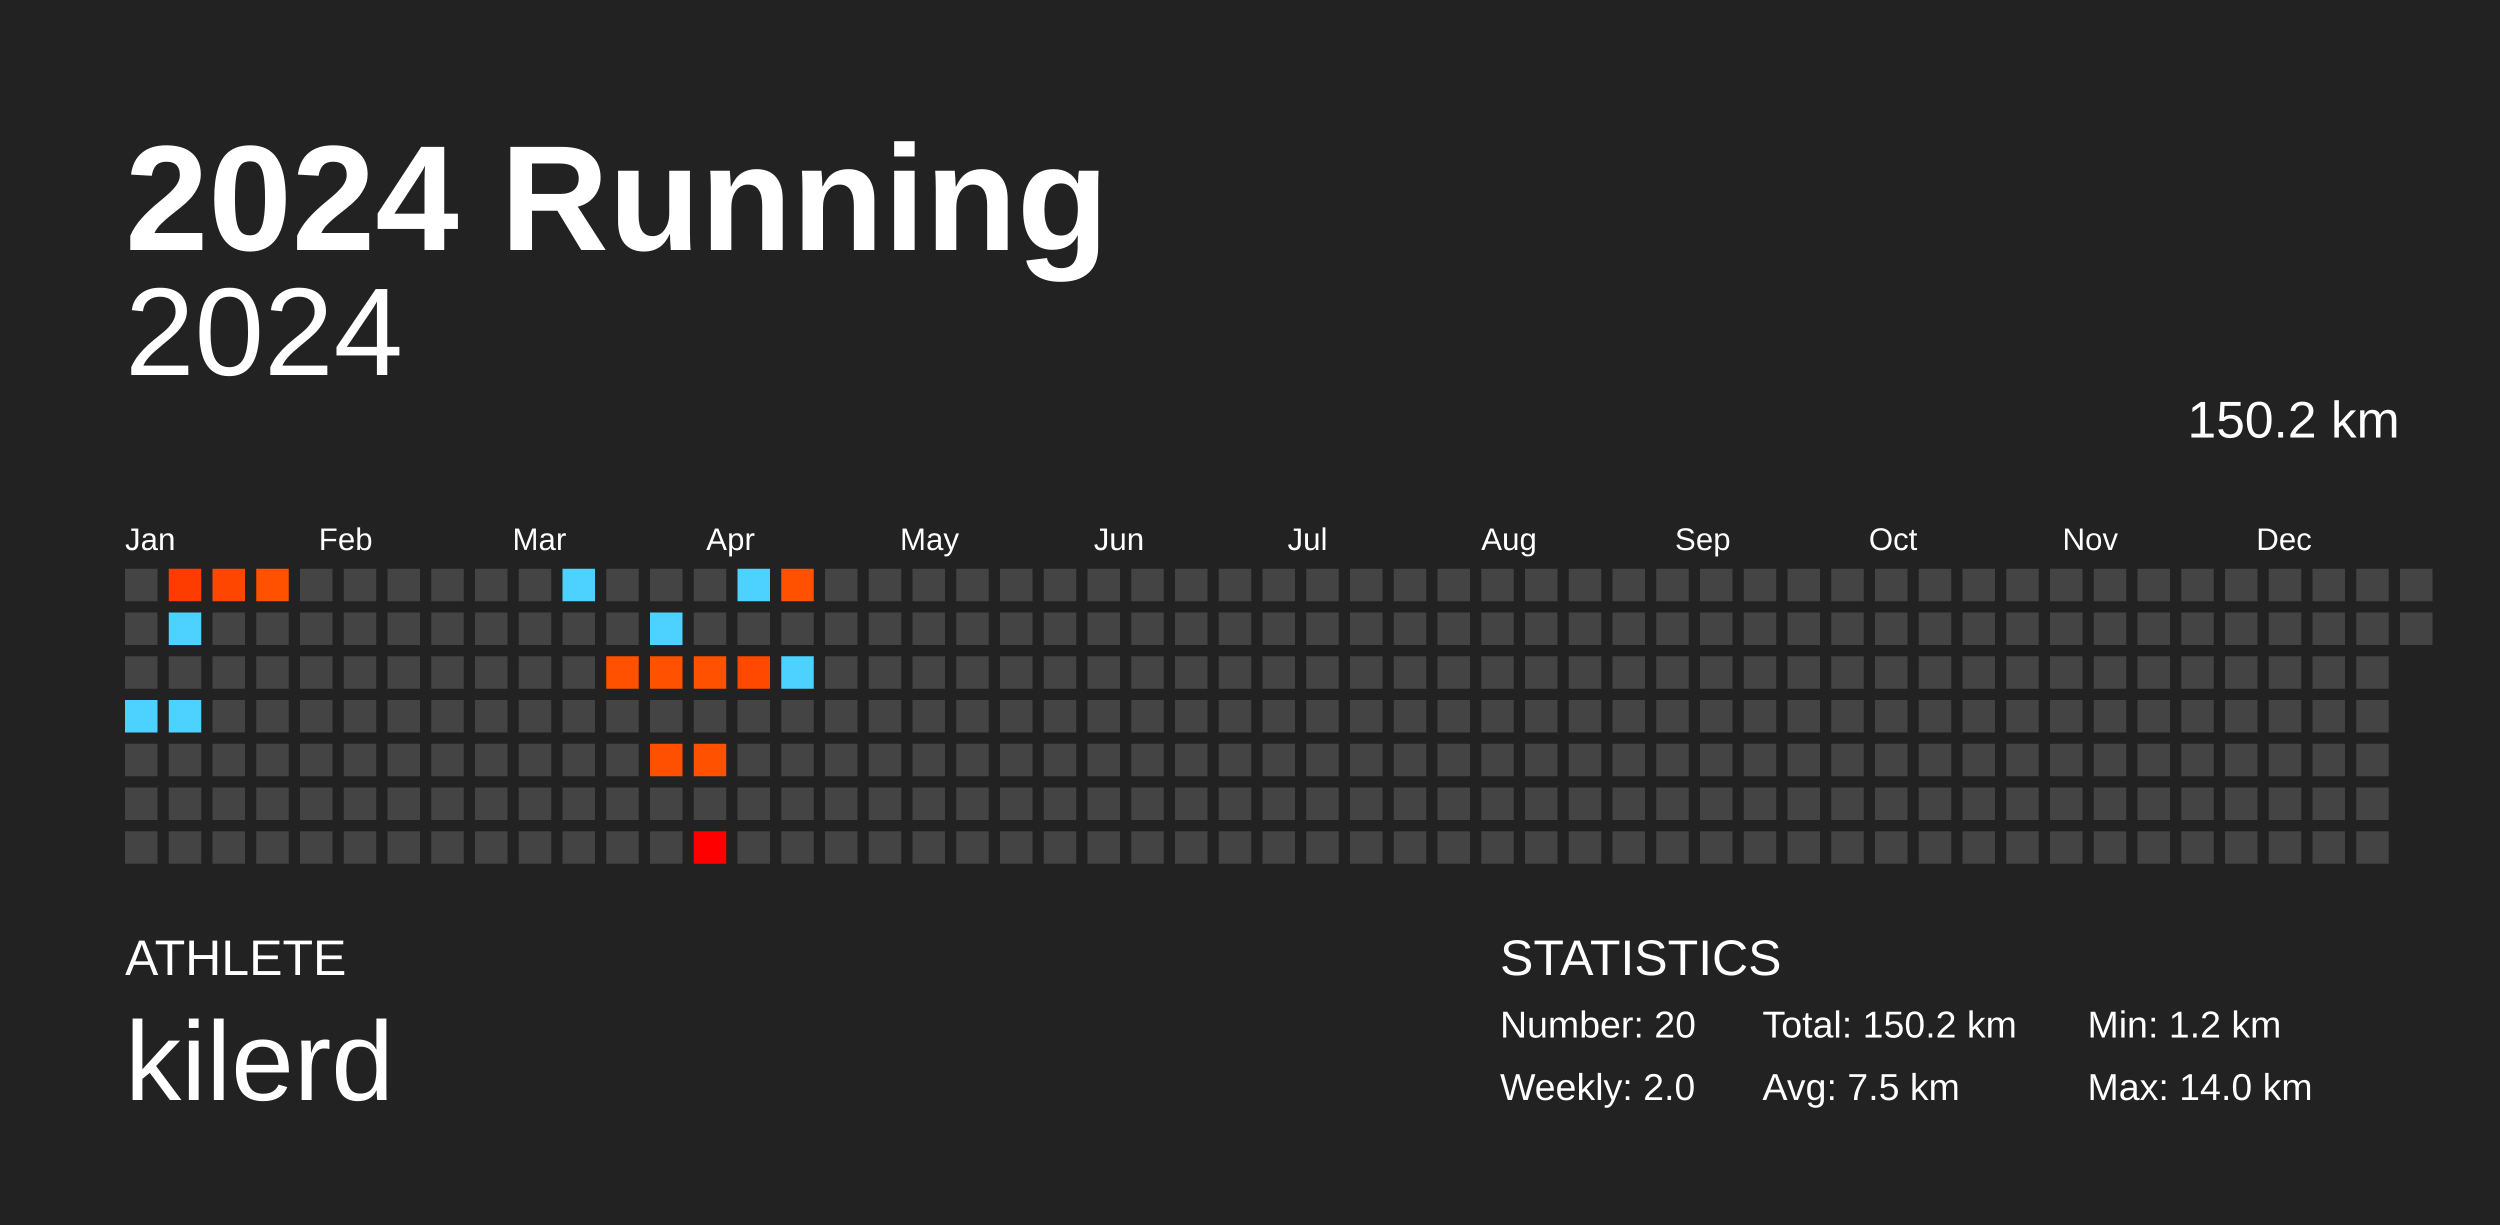
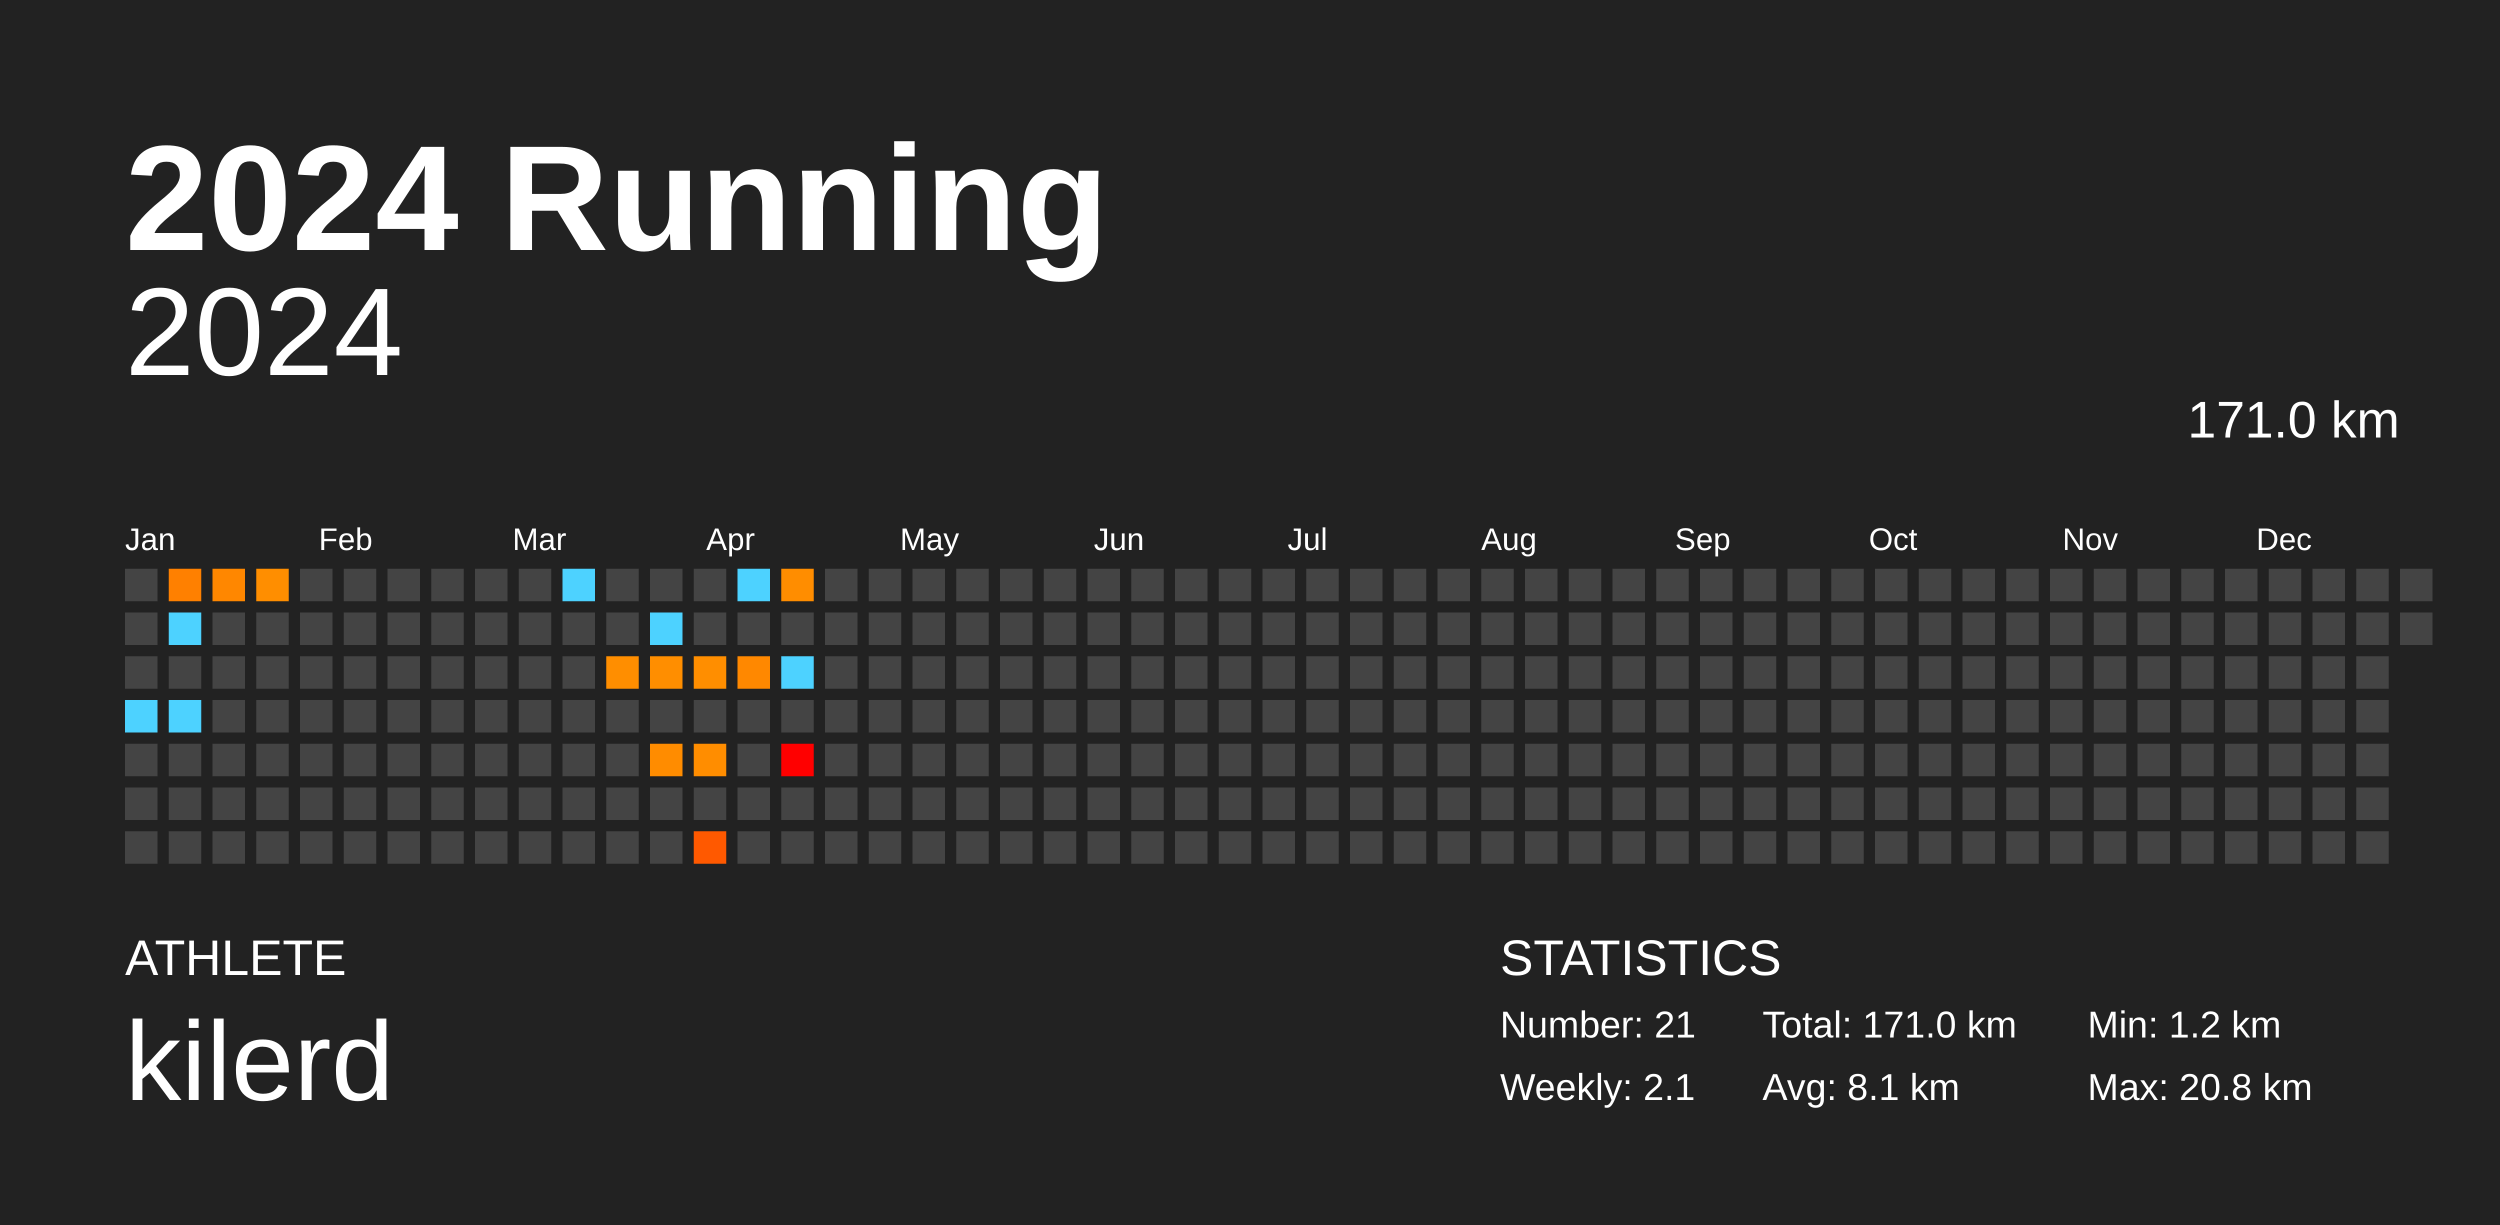
<svg xmlns="http://www.w3.org/2000/svg" baseProfile="full" height="98mm" version="1.1" viewBox="0,0,200,98" width="200mm">
  <defs />
  <rect fill="#222222" height="98" width="200" x="0" y="0" />
  <text fill="#FFFFFF" style="font-size:12px; font-family:Arial; font-weight:bold;" x="10" y="20">2024 Running</text>
  <text fill="#FFFFFF" style="font-size:4px; font-family:Arial" x="10" y="78">ATHLETE</text>
  <text fill="#FFFFFF" style="font-size:9px; font-family:Arial" x="10" y="88">kilerd</text>
  <text fill="#FFFFFF" style="font-size:4px; font-family:Arial" x="120" y="78">STATISTICS</text>
-   <text fill="#FFFFFF" style="font-size:3px; font-family:Arial" x="120" y="83">Number: 20</text>
-   <text fill="#FFFFFF" style="font-size:3px; font-family:Arial" x="120" y="88">Weekly: 2.0</text>
-   <text fill="#FFFFFF" style="font-size:3px; font-family:Arial" x="141" y="83">Total: 150.2 km</text>
-   <text fill="#FFFFFF" style="font-size:3px; font-family:Arial" x="141" y="88">Avg: 7.5 km</text>
+   <text fill="#FFFFFF" style="font-size:3px; font-family:Arial" x="120" y="83">Number: 21</text>
+   <text fill="#FFFFFF" style="font-size:3px; font-family:Arial" x="120" y="88">Weekly: 2.1</text>
+   <text fill="#FFFFFF" style="font-size:3px; font-family:Arial" x="141" y="83">Total: 171.0 km</text>
+   <text fill="#FFFFFF" style="font-size:3px; font-family:Arial" x="141" y="88">Avg: 8.1 km</text>
  <text fill="#FFFFFF" style="font-size:3px; font-family:Arial" x="167" y="83">Min: 1.2 km</text>
-   <text fill="#FFFFFF" style="font-size:3px; font-family:Arial" x="167" y="88">Max: 14.0 km</text>
+   <text fill="#FFFFFF" style="font-size:3px; font-family:Arial" x="167" y="88">Max: 20.8 km</text>
  <text alignment-baseline="hanging" fill="#FFFFFF" style="font-size:10.0px; font-family:Arial;" x="10" y="30">2024</text>
-   <text alignment-baseline="hanging" fill="#FFFFFF" style="font-size:4.125px; font-family:Arial;" x="175" y="35">150.2 km</text>
+   <text alignment-baseline="hanging" fill="#FFFFFF" style="font-size:4.125px; font-family:Arial;" x="175" y="35">171.0 km</text>
  <text fill="#FFFFFF" style="font-size:2.5px; font-family:Arial" x="10.0" y="44">Jan</text>
  <text fill="#FFFFFF" style="font-size:2.5px; font-family:Arial" x="25.5" y="44">Feb</text>
  <text fill="#FFFFFF" style="font-size:2.5px; font-family:Arial" x="41.0" y="44">Mar</text>
  <text fill="#FFFFFF" style="font-size:2.5px; font-family:Arial" x="56.5" y="44">Apr</text>
  <text fill="#FFFFFF" style="font-size:2.5px; font-family:Arial" x="72.0" y="44">May</text>
  <text fill="#FFFFFF" style="font-size:2.5px; font-family:Arial" x="87.5" y="44">Jun</text>
  <text fill="#FFFFFF" style="font-size:2.5px; font-family:Arial" x="103.0" y="44">Jul</text>
  <text fill="#FFFFFF" style="font-size:2.5px; font-family:Arial" x="118.5" y="44">Aug</text>
  <text fill="#FFFFFF" style="font-size:2.5px; font-family:Arial" x="134.0" y="44">Sep</text>
  <text fill="#FFFFFF" style="font-size:2.5px; font-family:Arial" x="149.5" y="44">Oct</text>
  <text fill="#FFFFFF" style="font-size:2.5px; font-family:Arial" x="165.0" y="44">Nov</text>
  <text fill="#FFFFFF" style="font-size:2.5px; font-family:Arial" x="180.5" y="44">Dec</text>
  <rect fill="#444444" height="2.6" width="2.6" x="10.0" y="45.5" />
  <rect fill="#444444" height="2.6" width="2.6" x="10.0" y="49.0" />
  <rect fill="#444444" height="2.6" width="2.6" x="10.0" y="52.5" />
  <rect fill="#4dd2ff" height="2.6" width="2.6" x="10.0" y="56.0" />
  <rect fill="#444444" height="2.6" width="2.6" x="10.0" y="59.5" />
  <rect fill="#444444" height="2.6" width="2.6" x="10.0" y="63.0" />
  <rect fill="#444444" height="2.6" width="2.6" x="10.0" y="66.5" />
-   <rect fill="#ff3c00" height="2.6" width="2.6" x="13.5" y="45.5" />
+   <rect fill="#ff8000" height="2.6" width="2.6" x="13.5" y="45.5" />
  <rect fill="#4dd2ff" height="2.6" width="2.6" x="13.5" y="49.0" />
  <rect fill="#444444" height="2.6" width="2.6" x="13.5" y="52.5" />
  <rect fill="#4dd2ff" height="2.6" width="2.6" x="13.5" y="56.0" />
  <rect fill="#444444" height="2.6" width="2.6" x="13.5" y="59.5" />
  <rect fill="#444444" height="2.6" width="2.6" x="13.5" y="63.0" />
  <rect fill="#444444" height="2.6" width="2.6" x="13.5" y="66.5" />
-   <rect fill="#ff4600" height="2.6" width="2.6" x="17.0" y="45.5" />
+   <rect fill="#ff8700" height="2.6" width="2.6" x="17.0" y="45.5" />
  <rect fill="#444444" height="2.6" width="2.6" x="17.0" y="49.0" />
  <rect fill="#444444" height="2.6" width="2.6" x="17.0" y="52.5" />
  <rect fill="#444444" height="2.6" width="2.6" x="17.0" y="56.0" />
  <rect fill="#444444" height="2.6" width="2.6" x="17.0" y="59.5" />
  <rect fill="#444444" height="2.6" width="2.6" x="17.0" y="63.0" />
  <rect fill="#444444" height="2.6" width="2.6" x="17.0" y="66.5" />
-   <rect fill="#ff5100" height="2.6" width="2.6" x="20.5" y="45.5" />
+   <rect fill="#ff8e00" height="2.6" width="2.6" x="20.5" y="45.5" />
  <rect fill="#444444" height="2.6" width="2.6" x="20.5" y="49.0" />
  <rect fill="#444444" height="2.6" width="2.6" x="20.5" y="52.5" />
  <rect fill="#444444" height="2.6" width="2.6" x="20.5" y="56.0" />
  <rect fill="#444444" height="2.6" width="2.6" x="20.5" y="59.5" />
  <rect fill="#444444" height="2.6" width="2.6" x="20.5" y="63.0" />
  <rect fill="#444444" height="2.6" width="2.6" x="20.5" y="66.5" />
  <rect fill="#444444" height="2.6" width="2.6" x="24.0" y="45.5" />
  <rect fill="#444444" height="2.6" width="2.6" x="24.0" y="49.0" />
  <rect fill="#444444" height="2.6" width="2.6" x="24.0" y="52.5" />
  <rect fill="#444444" height="2.6" width="2.6" x="24.0" y="56.0" />
  <rect fill="#444444" height="2.6" width="2.6" x="24.0" y="59.5" />
  <rect fill="#444444" height="2.6" width="2.6" x="24.0" y="63.0" />
  <rect fill="#444444" height="2.6" width="2.6" x="24.0" y="66.5" />
  <rect fill="#444444" height="2.6" width="2.6" x="27.5" y="45.5" />
  <rect fill="#444444" height="2.6" width="2.6" x="27.5" y="49.0" />
  <rect fill="#444444" height="2.6" width="2.6" x="27.5" y="52.5" />
  <rect fill="#444444" height="2.6" width="2.6" x="27.5" y="56.0" />
  <rect fill="#444444" height="2.6" width="2.6" x="27.5" y="59.5" />
  <rect fill="#444444" height="2.6" width="2.6" x="27.5" y="63.0" />
  <rect fill="#444444" height="2.6" width="2.6" x="27.5" y="66.5" />
  <rect fill="#444444" height="2.6" width="2.6" x="31.0" y="45.5" />
  <rect fill="#444444" height="2.6" width="2.6" x="31.0" y="49.0" />
  <rect fill="#444444" height="2.6" width="2.6" x="31.0" y="52.5" />
  <rect fill="#444444" height="2.6" width="2.6" x="31.0" y="56.0" />
  <rect fill="#444444" height="2.6" width="2.6" x="31.0" y="59.5" />
  <rect fill="#444444" height="2.6" width="2.6" x="31.0" y="63.0" />
  <rect fill="#444444" height="2.6" width="2.6" x="31.0" y="66.5" />
  <rect fill="#444444" height="2.6" width="2.6" x="34.5" y="45.5" />
  <rect fill="#444444" height="2.6" width="2.6" x="34.5" y="49.0" />
  <rect fill="#444444" height="2.6" width="2.6" x="34.5" y="52.5" />
  <rect fill="#444444" height="2.6" width="2.6" x="34.5" y="56.0" />
  <rect fill="#444444" height="2.6" width="2.6" x="34.5" y="59.5" />
  <rect fill="#444444" height="2.6" width="2.6" x="34.5" y="63.0" />
  <rect fill="#444444" height="2.6" width="2.6" x="34.5" y="66.5" />
  <rect fill="#444444" height="2.6" width="2.6" x="38.0" y="45.5" />
  <rect fill="#444444" height="2.6" width="2.6" x="38.0" y="49.0" />
  <rect fill="#444444" height="2.6" width="2.6" x="38.0" y="52.5" />
  <rect fill="#444444" height="2.6" width="2.6" x="38.0" y="56.0" />
  <rect fill="#444444" height="2.6" width="2.6" x="38.0" y="59.5" />
  <rect fill="#444444" height="2.6" width="2.6" x="38.0" y="63.0" />
  <rect fill="#444444" height="2.6" width="2.6" x="38.0" y="66.5" />
  <rect fill="#444444" height="2.6" width="2.6" x="41.5" y="45.5" />
  <rect fill="#444444" height="2.6" width="2.6" x="41.5" y="49.0" />
  <rect fill="#444444" height="2.6" width="2.6" x="41.5" y="52.5" />
  <rect fill="#444444" height="2.6" width="2.6" x="41.5" y="56.0" />
  <rect fill="#444444" height="2.6" width="2.6" x="41.5" y="59.5" />
  <rect fill="#444444" height="2.6" width="2.6" x="41.5" y="63.0" />
  <rect fill="#444444" height="2.6" width="2.6" x="41.5" y="66.5" />
  <rect fill="#4dd2ff" height="2.6" width="2.6" x="45.0" y="45.5" />
  <rect fill="#444444" height="2.6" width="2.6" x="45.0" y="49.0" />
  <rect fill="#444444" height="2.6" width="2.6" x="45.0" y="52.5" />
  <rect fill="#444444" height="2.6" width="2.6" x="45.0" y="56.0" />
  <rect fill="#444444" height="2.6" width="2.6" x="45.0" y="59.5" />
  <rect fill="#444444" height="2.6" width="2.6" x="45.0" y="63.0" />
  <rect fill="#444444" height="2.6" width="2.6" x="45.0" y="66.5" />
  <rect fill="#444444" height="2.6" width="2.6" x="48.5" y="45.5" />
  <rect fill="#444444" height="2.6" width="2.6" x="48.5" y="49.0" />
-   <rect fill="#ff5100" height="2.6" width="2.6" x="48.5" y="52.5" />
+   <rect fill="#ff8e00" height="2.6" width="2.6" x="48.5" y="52.5" />
  <rect fill="#444444" height="2.6" width="2.6" x="48.5" y="56.0" />
  <rect fill="#444444" height="2.6" width="2.6" x="48.5" y="59.5" />
  <rect fill="#444444" height="2.6" width="2.6" x="48.5" y="63.0" />
  <rect fill="#444444" height="2.6" width="2.6" x="48.5" y="66.5" />
  <rect fill="#444444" height="2.6" width="2.6" x="52.0" y="45.5" />
  <rect fill="#4dd2ff" height="2.6" width="2.6" x="52.0" y="49.0" />
-   <rect fill="#ff5100" height="2.6" width="2.6" x="52.0" y="52.5" />
+   <rect fill="#ff8e00" height="2.6" width="2.6" x="52.0" y="52.5" />
  <rect fill="#444444" height="2.6" width="2.6" x="52.0" y="56.0" />
-   <rect fill="#ff4f00" height="2.6" width="2.6" x="52.0" y="59.5" />
+   <rect fill="#ff8c00" height="2.6" width="2.6" x="52.0" y="59.5" />
  <rect fill="#444444" height="2.6" width="2.6" x="52.0" y="63.0" />
  <rect fill="#444444" height="2.6" width="2.6" x="52.0" y="66.5" />
  <rect fill="#444444" height="2.6" width="2.6" x="55.5" y="45.5" />
  <rect fill="#444444" height="2.6" width="2.6" x="55.5" y="49.0" />
-   <rect fill="#ff5100" height="2.6" width="2.6" x="55.5" y="52.5" />
+   <rect fill="#ff8e00" height="2.6" width="2.6" x="55.5" y="52.5" />
  <rect fill="#444444" height="2.6" width="2.6" x="55.5" y="56.0" />
-   <rect fill="#ff5100" height="2.6" width="2.6" x="55.5" y="59.5" />
+   <rect fill="#ff8d00" height="2.6" width="2.6" x="55.5" y="59.5" />
  <rect fill="#444444" height="2.6" width="2.6" x="55.5" y="63.0" />
-   <rect fill="#ff0000" height="2.6" width="2.6" x="55.5" y="66.5" />
+   <rect fill="#ff5900" height="2.6" width="2.6" x="55.5" y="66.5" />
  <rect fill="#4dd2ff" height="2.6" width="2.6" x="59.0" y="45.5" />
  <rect fill="#444444" height="2.6" width="2.6" x="59.0" y="49.0" />
-   <rect fill="#ff4800" height="2.6" width="2.6" x="59.0" y="52.5" />
+   <rect fill="#ff8800" height="2.6" width="2.6" x="59.0" y="52.5" />
  <rect fill="#444444" height="2.6" width="2.6" x="59.0" y="56.0" />
  <rect fill="#444444" height="2.6" width="2.6" x="59.0" y="59.5" />
  <rect fill="#444444" height="2.6" width="2.6" x="59.0" y="63.0" />
  <rect fill="#444444" height="2.6" width="2.6" x="59.0" y="66.5" />
-   <rect fill="#ff5100" height="2.6" width="2.6" x="62.5" y="45.5" />
+   <rect fill="#ff8d00" height="2.6" width="2.6" x="62.5" y="45.5" />
  <rect fill="#444444" height="2.6" width="2.6" x="62.5" y="49.0" />
  <rect fill="#4dd2ff" height="2.6" width="2.6" x="62.5" y="52.5" />
  <rect fill="#444444" height="2.6" width="2.6" x="62.5" y="56.0" />
-   <rect fill="#444444" height="2.6" width="2.6" x="62.5" y="59.5" />
+   <rect fill="red" height="2.6" width="2.6" x="62.5" y="59.5" />
  <rect fill="#444444" height="2.6" width="2.6" x="62.5" y="63.0" />
  <rect fill="#444444" height="2.6" width="2.6" x="62.5" y="66.5" />
  <rect fill="#444444" height="2.6" width="2.6" x="66.0" y="45.5" />
  <rect fill="#444444" height="2.6" width="2.6" x="66.0" y="49.0" />
  <rect fill="#444444" height="2.6" width="2.6" x="66.0" y="52.5" />
  <rect fill="#444444" height="2.6" width="2.6" x="66.0" y="56.0" />
  <rect fill="#444444" height="2.6" width="2.6" x="66.0" y="59.5" />
  <rect fill="#444444" height="2.6" width="2.6" x="66.0" y="63.0" />
  <rect fill="#444444" height="2.6" width="2.6" x="66.0" y="66.5" />
  <rect fill="#444444" height="2.6" width="2.6" x="69.5" y="45.5" />
  <rect fill="#444444" height="2.6" width="2.6" x="69.5" y="49.0" />
  <rect fill="#444444" height="2.6" width="2.6" x="69.5" y="52.5" />
  <rect fill="#444444" height="2.6" width="2.6" x="69.5" y="56.0" />
  <rect fill="#444444" height="2.6" width="2.6" x="69.5" y="59.5" />
  <rect fill="#444444" height="2.6" width="2.6" x="69.5" y="63.0" />
  <rect fill="#444444" height="2.6" width="2.6" x="69.5" y="66.5" />
  <rect fill="#444444" height="2.6" width="2.6" x="73.0" y="45.5" />
  <rect fill="#444444" height="2.6" width="2.6" x="73.0" y="49.0" />
  <rect fill="#444444" height="2.6" width="2.6" x="73.0" y="52.5" />
  <rect fill="#444444" height="2.6" width="2.6" x="73.0" y="56.0" />
  <rect fill="#444444" height="2.6" width="2.6" x="73.0" y="59.5" />
  <rect fill="#444444" height="2.6" width="2.6" x="73.0" y="63.0" />
  <rect fill="#444444" height="2.6" width="2.6" x="73.0" y="66.5" />
  <rect fill="#444444" height="2.6" width="2.6" x="76.5" y="45.5" />
  <rect fill="#444444" height="2.6" width="2.6" x="76.5" y="49.0" />
  <rect fill="#444444" height="2.6" width="2.6" x="76.5" y="52.5" />
  <rect fill="#444444" height="2.6" width="2.6" x="76.5" y="56.0" />
  <rect fill="#444444" height="2.6" width="2.6" x="76.5" y="59.5" />
  <rect fill="#444444" height="2.6" width="2.6" x="76.5" y="63.0" />
  <rect fill="#444444" height="2.6" width="2.6" x="76.5" y="66.5" />
  <rect fill="#444444" height="2.6" width="2.6" x="80.0" y="45.5" />
  <rect fill="#444444" height="2.6" width="2.6" x="80.0" y="49.0" />
  <rect fill="#444444" height="2.6" width="2.6" x="80.0" y="52.5" />
  <rect fill="#444444" height="2.6" width="2.6" x="80.0" y="56.0" />
  <rect fill="#444444" height="2.6" width="2.6" x="80.0" y="59.5" />
  <rect fill="#444444" height="2.6" width="2.6" x="80.0" y="63.0" />
  <rect fill="#444444" height="2.6" width="2.6" x="80.0" y="66.5" />
  <rect fill="#444444" height="2.6" width="2.6" x="83.5" y="45.5" />
  <rect fill="#444444" height="2.6" width="2.6" x="83.5" y="49.0" />
  <rect fill="#444444" height="2.6" width="2.6" x="83.5" y="52.5" />
  <rect fill="#444444" height="2.6" width="2.6" x="83.5" y="56.0" />
  <rect fill="#444444" height="2.6" width="2.6" x="83.5" y="59.5" />
  <rect fill="#444444" height="2.6" width="2.6" x="83.5" y="63.0" />
  <rect fill="#444444" height="2.6" width="2.6" x="83.5" y="66.5" />
  <rect fill="#444444" height="2.6" width="2.6" x="87.0" y="45.5" />
  <rect fill="#444444" height="2.6" width="2.6" x="87.0" y="49.0" />
  <rect fill="#444444" height="2.6" width="2.6" x="87.0" y="52.5" />
  <rect fill="#444444" height="2.6" width="2.6" x="87.0" y="56.0" />
  <rect fill="#444444" height="2.6" width="2.6" x="87.0" y="59.5" />
  <rect fill="#444444" height="2.6" width="2.6" x="87.0" y="63.0" />
  <rect fill="#444444" height="2.6" width="2.6" x="87.0" y="66.5" />
  <rect fill="#444444" height="2.6" width="2.6" x="90.5" y="45.5" />
  <rect fill="#444444" height="2.6" width="2.6" x="90.5" y="49.0" />
  <rect fill="#444444" height="2.6" width="2.6" x="90.5" y="52.5" />
  <rect fill="#444444" height="2.6" width="2.6" x="90.5" y="56.0" />
  <rect fill="#444444" height="2.6" width="2.6" x="90.5" y="59.5" />
  <rect fill="#444444" height="2.6" width="2.6" x="90.5" y="63.0" />
  <rect fill="#444444" height="2.6" width="2.6" x="90.5" y="66.5" />
  <rect fill="#444444" height="2.6" width="2.6" x="94.0" y="45.5" />
  <rect fill="#444444" height="2.6" width="2.6" x="94.0" y="49.0" />
  <rect fill="#444444" height="2.6" width="2.6" x="94.0" y="52.5" />
  <rect fill="#444444" height="2.6" width="2.6" x="94.0" y="56.0" />
  <rect fill="#444444" height="2.6" width="2.6" x="94.0" y="59.5" />
  <rect fill="#444444" height="2.6" width="2.6" x="94.0" y="63.0" />
  <rect fill="#444444" height="2.6" width="2.6" x="94.0" y="66.5" />
  <rect fill="#444444" height="2.6" width="2.6" x="97.5" y="45.5" />
  <rect fill="#444444" height="2.6" width="2.6" x="97.5" y="49.0" />
  <rect fill="#444444" height="2.6" width="2.6" x="97.5" y="52.5" />
  <rect fill="#444444" height="2.6" width="2.6" x="97.5" y="56.0" />
  <rect fill="#444444" height="2.6" width="2.6" x="97.5" y="59.5" />
  <rect fill="#444444" height="2.6" width="2.6" x="97.5" y="63.0" />
  <rect fill="#444444" height="2.6" width="2.6" x="97.5" y="66.5" />
  <rect fill="#444444" height="2.6" width="2.6" x="101.0" y="45.5" />
  <rect fill="#444444" height="2.6" width="2.6" x="101.0" y="49.0" />
  <rect fill="#444444" height="2.6" width="2.6" x="101.0" y="52.5" />
  <rect fill="#444444" height="2.6" width="2.6" x="101.0" y="56.0" />
  <rect fill="#444444" height="2.6" width="2.6" x="101.0" y="59.5" />
  <rect fill="#444444" height="2.6" width="2.6" x="101.0" y="63.0" />
  <rect fill="#444444" height="2.6" width="2.6" x="101.0" y="66.5" />
  <rect fill="#444444" height="2.6" width="2.6" x="104.5" y="45.5" />
  <rect fill="#444444" height="2.6" width="2.6" x="104.5" y="49.0" />
  <rect fill="#444444" height="2.6" width="2.6" x="104.5" y="52.5" />
  <rect fill="#444444" height="2.6" width="2.6" x="104.5" y="56.0" />
  <rect fill="#444444" height="2.6" width="2.6" x="104.5" y="59.5" />
  <rect fill="#444444" height="2.6" width="2.6" x="104.5" y="63.0" />
  <rect fill="#444444" height="2.6" width="2.6" x="104.5" y="66.5" />
  <rect fill="#444444" height="2.6" width="2.6" x="108.0" y="45.5" />
  <rect fill="#444444" height="2.6" width="2.6" x="108.0" y="49.0" />
  <rect fill="#444444" height="2.6" width="2.6" x="108.0" y="52.5" />
  <rect fill="#444444" height="2.6" width="2.6" x="108.0" y="56.0" />
  <rect fill="#444444" height="2.6" width="2.6" x="108.0" y="59.5" />
  <rect fill="#444444" height="2.6" width="2.6" x="108.0" y="63.0" />
  <rect fill="#444444" height="2.6" width="2.6" x="108.0" y="66.5" />
  <rect fill="#444444" height="2.6" width="2.6" x="111.5" y="45.5" />
  <rect fill="#444444" height="2.6" width="2.6" x="111.5" y="49.0" />
  <rect fill="#444444" height="2.6" width="2.6" x="111.5" y="52.5" />
  <rect fill="#444444" height="2.6" width="2.6" x="111.5" y="56.0" />
  <rect fill="#444444" height="2.6" width="2.6" x="111.5" y="59.5" />
  <rect fill="#444444" height="2.6" width="2.6" x="111.5" y="63.0" />
  <rect fill="#444444" height="2.6" width="2.6" x="111.5" y="66.5" />
  <rect fill="#444444" height="2.6" width="2.6" x="115.0" y="45.5" />
  <rect fill="#444444" height="2.6" width="2.6" x="115.0" y="49.0" />
  <rect fill="#444444" height="2.6" width="2.6" x="115.0" y="52.5" />
  <rect fill="#444444" height="2.6" width="2.6" x="115.0" y="56.0" />
  <rect fill="#444444" height="2.6" width="2.6" x="115.0" y="59.5" />
  <rect fill="#444444" height="2.6" width="2.6" x="115.0" y="63.0" />
  <rect fill="#444444" height="2.6" width="2.6" x="115.0" y="66.5" />
  <rect fill="#444444" height="2.6" width="2.6" x="118.5" y="45.5" />
  <rect fill="#444444" height="2.6" width="2.6" x="118.5" y="49.0" />
  <rect fill="#444444" height="2.6" width="2.6" x="118.5" y="52.5" />
  <rect fill="#444444" height="2.6" width="2.6" x="118.5" y="56.0" />
  <rect fill="#444444" height="2.6" width="2.6" x="118.5" y="59.5" />
  <rect fill="#444444" height="2.6" width="2.6" x="118.5" y="63.0" />
  <rect fill="#444444" height="2.6" width="2.6" x="118.5" y="66.5" />
  <rect fill="#444444" height="2.6" width="2.6" x="122.0" y="45.5" />
  <rect fill="#444444" height="2.6" width="2.6" x="122.0" y="49.0" />
  <rect fill="#444444" height="2.6" width="2.6" x="122.0" y="52.5" />
  <rect fill="#444444" height="2.6" width="2.6" x="122.0" y="56.0" />
  <rect fill="#444444" height="2.6" width="2.6" x="122.0" y="59.5" />
  <rect fill="#444444" height="2.6" width="2.6" x="122.0" y="63.0" />
  <rect fill="#444444" height="2.6" width="2.6" x="122.0" y="66.5" />
  <rect fill="#444444" height="2.6" width="2.6" x="125.5" y="45.5" />
  <rect fill="#444444" height="2.6" width="2.6" x="125.5" y="49.0" />
  <rect fill="#444444" height="2.6" width="2.6" x="125.5" y="52.5" />
  <rect fill="#444444" height="2.6" width="2.6" x="125.5" y="56.0" />
  <rect fill="#444444" height="2.6" width="2.6" x="125.5" y="59.5" />
  <rect fill="#444444" height="2.6" width="2.6" x="125.5" y="63.0" />
  <rect fill="#444444" height="2.6" width="2.6" x="125.5" y="66.5" />
  <rect fill="#444444" height="2.6" width="2.6" x="129.0" y="45.5" />
  <rect fill="#444444" height="2.6" width="2.6" x="129.0" y="49.0" />
  <rect fill="#444444" height="2.6" width="2.6" x="129.0" y="52.5" />
  <rect fill="#444444" height="2.6" width="2.6" x="129.0" y="56.0" />
  <rect fill="#444444" height="2.6" width="2.6" x="129.0" y="59.5" />
  <rect fill="#444444" height="2.6" width="2.6" x="129.0" y="63.0" />
  <rect fill="#444444" height="2.6" width="2.6" x="129.0" y="66.5" />
  <rect fill="#444444" height="2.6" width="2.6" x="132.5" y="45.5" />
  <rect fill="#444444" height="2.6" width="2.6" x="132.5" y="49.0" />
  <rect fill="#444444" height="2.6" width="2.6" x="132.5" y="52.5" />
  <rect fill="#444444" height="2.6" width="2.6" x="132.5" y="56.0" />
  <rect fill="#444444" height="2.6" width="2.6" x="132.5" y="59.5" />
  <rect fill="#444444" height="2.6" width="2.6" x="132.5" y="63.0" />
  <rect fill="#444444" height="2.6" width="2.6" x="132.5" y="66.5" />
  <rect fill="#444444" height="2.6" width="2.6" x="136.0" y="45.5" />
  <rect fill="#444444" height="2.6" width="2.6" x="136.0" y="49.0" />
  <rect fill="#444444" height="2.6" width="2.6" x="136.0" y="52.5" />
  <rect fill="#444444" height="2.6" width="2.6" x="136.0" y="56.0" />
  <rect fill="#444444" height="2.6" width="2.6" x="136.0" y="59.5" />
  <rect fill="#444444" height="2.6" width="2.6" x="136.0" y="63.0" />
  <rect fill="#444444" height="2.6" width="2.6" x="136.0" y="66.5" />
  <rect fill="#444444" height="2.6" width="2.6" x="139.5" y="45.5" />
  <rect fill="#444444" height="2.6" width="2.6" x="139.5" y="49.0" />
  <rect fill="#444444" height="2.6" width="2.6" x="139.5" y="52.5" />
  <rect fill="#444444" height="2.6" width="2.6" x="139.5" y="56.0" />
  <rect fill="#444444" height="2.6" width="2.6" x="139.5" y="59.5" />
  <rect fill="#444444" height="2.6" width="2.6" x="139.5" y="63.0" />
  <rect fill="#444444" height="2.6" width="2.6" x="139.5" y="66.5" />
  <rect fill="#444444" height="2.6" width="2.6" x="143.0" y="45.5" />
  <rect fill="#444444" height="2.6" width="2.6" x="143.0" y="49.0" />
  <rect fill="#444444" height="2.6" width="2.6" x="143.0" y="52.5" />
  <rect fill="#444444" height="2.6" width="2.6" x="143.0" y="56.0" />
  <rect fill="#444444" height="2.6" width="2.6" x="143.0" y="59.5" />
  <rect fill="#444444" height="2.6" width="2.6" x="143.0" y="63.0" />
  <rect fill="#444444" height="2.6" width="2.6" x="143.0" y="66.5" />
  <rect fill="#444444" height="2.6" width="2.6" x="146.5" y="45.5" />
  <rect fill="#444444" height="2.6" width="2.6" x="146.5" y="49.0" />
  <rect fill="#444444" height="2.6" width="2.6" x="146.5" y="52.5" />
  <rect fill="#444444" height="2.6" width="2.6" x="146.5" y="56.0" />
  <rect fill="#444444" height="2.6" width="2.6" x="146.5" y="59.5" />
  <rect fill="#444444" height="2.6" width="2.6" x="146.5" y="63.0" />
  <rect fill="#444444" height="2.6" width="2.6" x="146.5" y="66.5" />
  <rect fill="#444444" height="2.6" width="2.6" x="150.0" y="45.5" />
  <rect fill="#444444" height="2.6" width="2.6" x="150.0" y="49.0" />
  <rect fill="#444444" height="2.6" width="2.6" x="150.0" y="52.5" />
  <rect fill="#444444" height="2.6" width="2.6" x="150.0" y="56.0" />
  <rect fill="#444444" height="2.6" width="2.6" x="150.0" y="59.5" />
  <rect fill="#444444" height="2.6" width="2.6" x="150.0" y="63.0" />
  <rect fill="#444444" height="2.6" width="2.6" x="150.0" y="66.5" />
  <rect fill="#444444" height="2.6" width="2.6" x="153.5" y="45.5" />
  <rect fill="#444444" height="2.6" width="2.6" x="153.5" y="49.0" />
  <rect fill="#444444" height="2.6" width="2.6" x="153.5" y="52.5" />
  <rect fill="#444444" height="2.6" width="2.6" x="153.5" y="56.0" />
  <rect fill="#444444" height="2.6" width="2.6" x="153.5" y="59.5" />
  <rect fill="#444444" height="2.6" width="2.6" x="153.5" y="63.0" />
  <rect fill="#444444" height="2.6" width="2.6" x="153.5" y="66.5" />
  <rect fill="#444444" height="2.6" width="2.6" x="157.0" y="45.5" />
  <rect fill="#444444" height="2.6" width="2.6" x="157.0" y="49.0" />
  <rect fill="#444444" height="2.6" width="2.6" x="157.0" y="52.5" />
  <rect fill="#444444" height="2.6" width="2.6" x="157.0" y="56.0" />
  <rect fill="#444444" height="2.6" width="2.6" x="157.0" y="59.5" />
  <rect fill="#444444" height="2.6" width="2.6" x="157.0" y="63.0" />
  <rect fill="#444444" height="2.6" width="2.6" x="157.0" y="66.5" />
  <rect fill="#444444" height="2.6" width="2.6" x="160.5" y="45.5" />
  <rect fill="#444444" height="2.6" width="2.6" x="160.5" y="49.0" />
  <rect fill="#444444" height="2.6" width="2.6" x="160.5" y="52.5" />
  <rect fill="#444444" height="2.6" width="2.6" x="160.5" y="56.0" />
  <rect fill="#444444" height="2.6" width="2.6" x="160.5" y="59.5" />
  <rect fill="#444444" height="2.6" width="2.6" x="160.5" y="63.0" />
  <rect fill="#444444" height="2.6" width="2.6" x="160.5" y="66.5" />
  <rect fill="#444444" height="2.6" width="2.6" x="164.0" y="45.5" />
  <rect fill="#444444" height="2.6" width="2.6" x="164.0" y="49.0" />
  <rect fill="#444444" height="2.6" width="2.6" x="164.0" y="52.5" />
  <rect fill="#444444" height="2.6" width="2.6" x="164.0" y="56.0" />
  <rect fill="#444444" height="2.6" width="2.6" x="164.0" y="59.5" />
  <rect fill="#444444" height="2.6" width="2.6" x="164.0" y="63.0" />
  <rect fill="#444444" height="2.6" width="2.6" x="164.0" y="66.5" />
  <rect fill="#444444" height="2.6" width="2.6" x="167.5" y="45.5" />
  <rect fill="#444444" height="2.6" width="2.6" x="167.5" y="49.0" />
  <rect fill="#444444" height="2.6" width="2.6" x="167.5" y="52.5" />
  <rect fill="#444444" height="2.6" width="2.6" x="167.5" y="56.0" />
  <rect fill="#444444" height="2.6" width="2.6" x="167.5" y="59.5" />
  <rect fill="#444444" height="2.6" width="2.6" x="167.5" y="63.0" />
  <rect fill="#444444" height="2.6" width="2.6" x="167.5" y="66.5" />
  <rect fill="#444444" height="2.6" width="2.6" x="171.0" y="45.5" />
  <rect fill="#444444" height="2.6" width="2.6" x="171.0" y="49.0" />
  <rect fill="#444444" height="2.6" width="2.6" x="171.0" y="52.5" />
  <rect fill="#444444" height="2.6" width="2.6" x="171.0" y="56.0" />
  <rect fill="#444444" height="2.6" width="2.6" x="171.0" y="59.5" />
  <rect fill="#444444" height="2.6" width="2.6" x="171.0" y="63.0" />
  <rect fill="#444444" height="2.6" width="2.6" x="171.0" y="66.5" />
  <rect fill="#444444" height="2.6" width="2.6" x="174.5" y="45.5" />
  <rect fill="#444444" height="2.6" width="2.6" x="174.5" y="49.0" />
  <rect fill="#444444" height="2.6" width="2.6" x="174.5" y="52.5" />
  <rect fill="#444444" height="2.6" width="2.6" x="174.5" y="56.0" />
  <rect fill="#444444" height="2.6" width="2.6" x="174.5" y="59.5" />
  <rect fill="#444444" height="2.6" width="2.6" x="174.5" y="63.0" />
  <rect fill="#444444" height="2.6" width="2.6" x="174.5" y="66.5" />
  <rect fill="#444444" height="2.6" width="2.6" x="178.0" y="45.5" />
  <rect fill="#444444" height="2.6" width="2.6" x="178.0" y="49.0" />
  <rect fill="#444444" height="2.6" width="2.6" x="178.0" y="52.5" />
  <rect fill="#444444" height="2.6" width="2.6" x="178.0" y="56.0" />
  <rect fill="#444444" height="2.6" width="2.6" x="178.0" y="59.5" />
  <rect fill="#444444" height="2.6" width="2.6" x="178.0" y="63.0" />
  <rect fill="#444444" height="2.6" width="2.6" x="178.0" y="66.5" />
  <rect fill="#444444" height="2.6" width="2.6" x="181.5" y="45.5" />
  <rect fill="#444444" height="2.6" width="2.6" x="181.5" y="49.0" />
  <rect fill="#444444" height="2.6" width="2.6" x="181.5" y="52.5" />
  <rect fill="#444444" height="2.6" width="2.6" x="181.5" y="56.0" />
  <rect fill="#444444" height="2.6" width="2.6" x="181.5" y="59.5" />
  <rect fill="#444444" height="2.6" width="2.6" x="181.5" y="63.0" />
  <rect fill="#444444" height="2.6" width="2.6" x="181.5" y="66.5" />
  <rect fill="#444444" height="2.6" width="2.6" x="185.0" y="45.5" />
  <rect fill="#444444" height="2.6" width="2.6" x="185.0" y="49.0" />
  <rect fill="#444444" height="2.6" width="2.6" x="185.0" y="52.5" />
  <rect fill="#444444" height="2.6" width="2.6" x="185.0" y="56.0" />
  <rect fill="#444444" height="2.6" width="2.6" x="185.0" y="59.5" />
  <rect fill="#444444" height="2.6" width="2.6" x="185.0" y="63.0" />
  <rect fill="#444444" height="2.6" width="2.6" x="185.0" y="66.5" />
  <rect fill="#444444" height="2.6" width="2.6" x="188.5" y="45.5" />
  <rect fill="#444444" height="2.6" width="2.6" x="188.5" y="49.0" />
  <rect fill="#444444" height="2.6" width="2.6" x="188.5" y="52.5" />
  <rect fill="#444444" height="2.6" width="2.6" x="188.5" y="56.0" />
  <rect fill="#444444" height="2.6" width="2.6" x="188.5" y="59.5" />
  <rect fill="#444444" height="2.6" width="2.6" x="188.5" y="63.0" />
  <rect fill="#444444" height="2.6" width="2.6" x="188.5" y="66.5" />
  <rect fill="#444444" height="2.6" width="2.6" x="192.0" y="45.5" />
  <rect fill="#444444" height="2.6" width="2.6" x="192.0" y="49.0" />
</svg>
